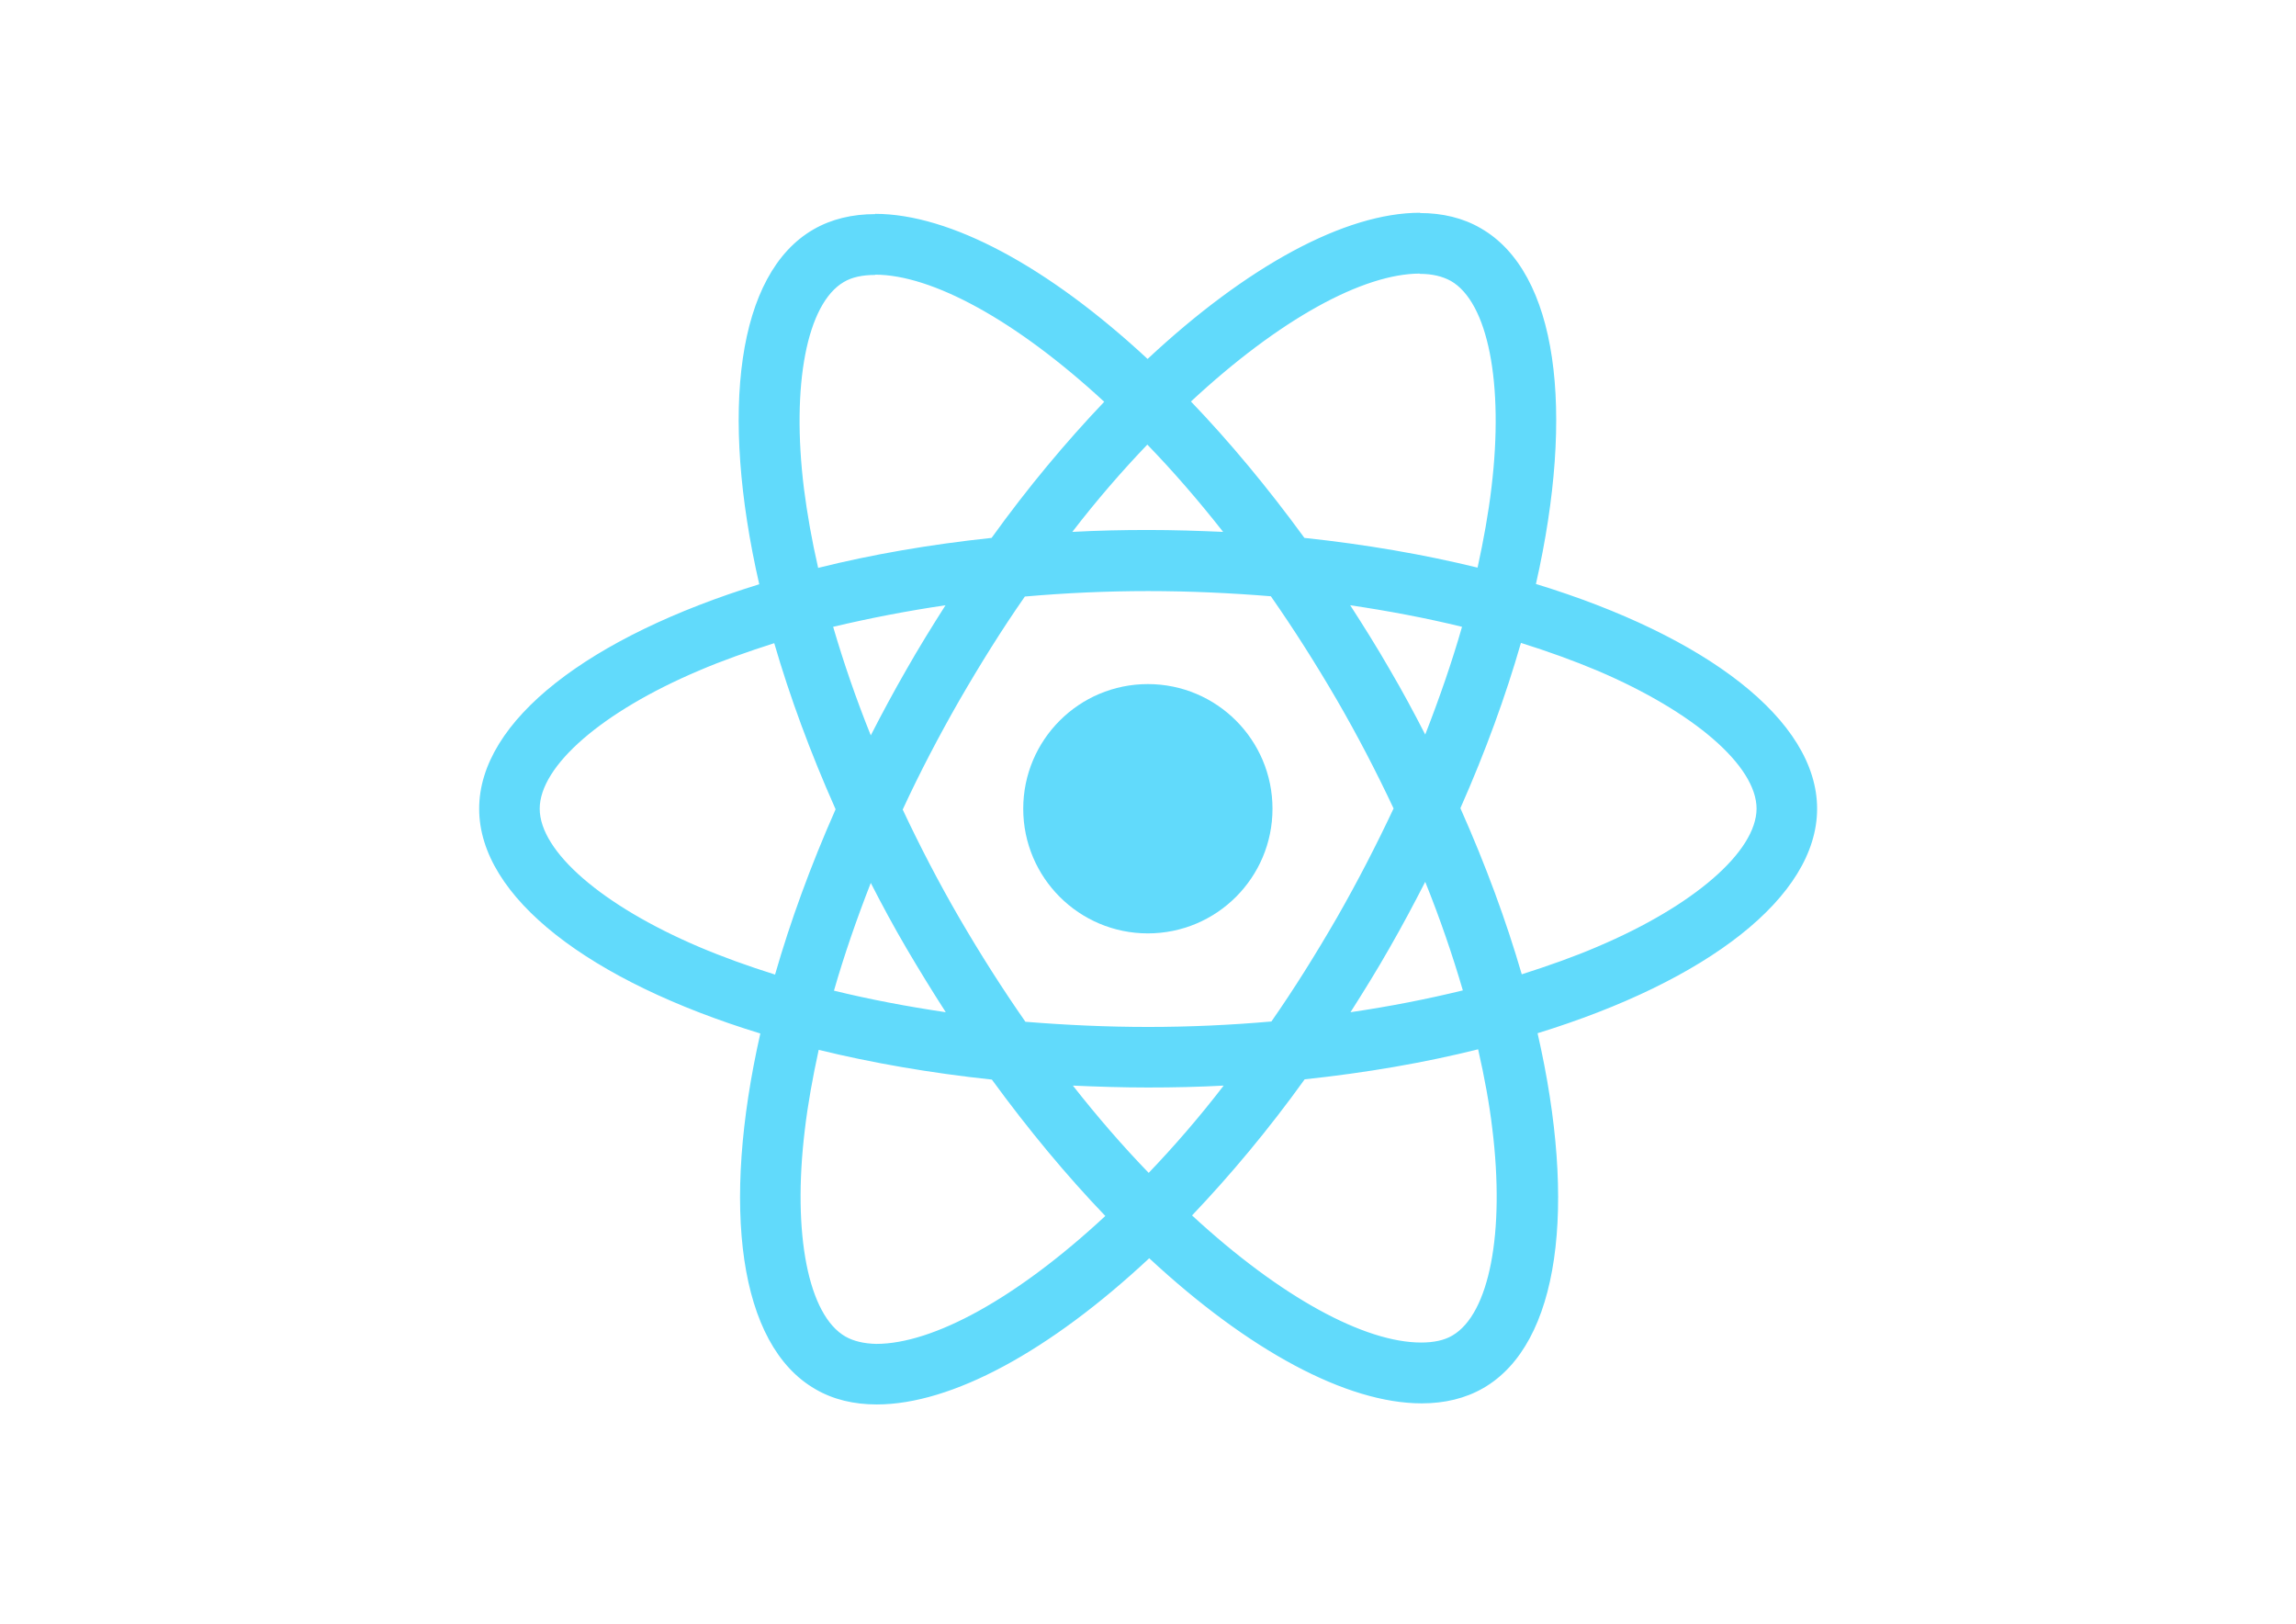
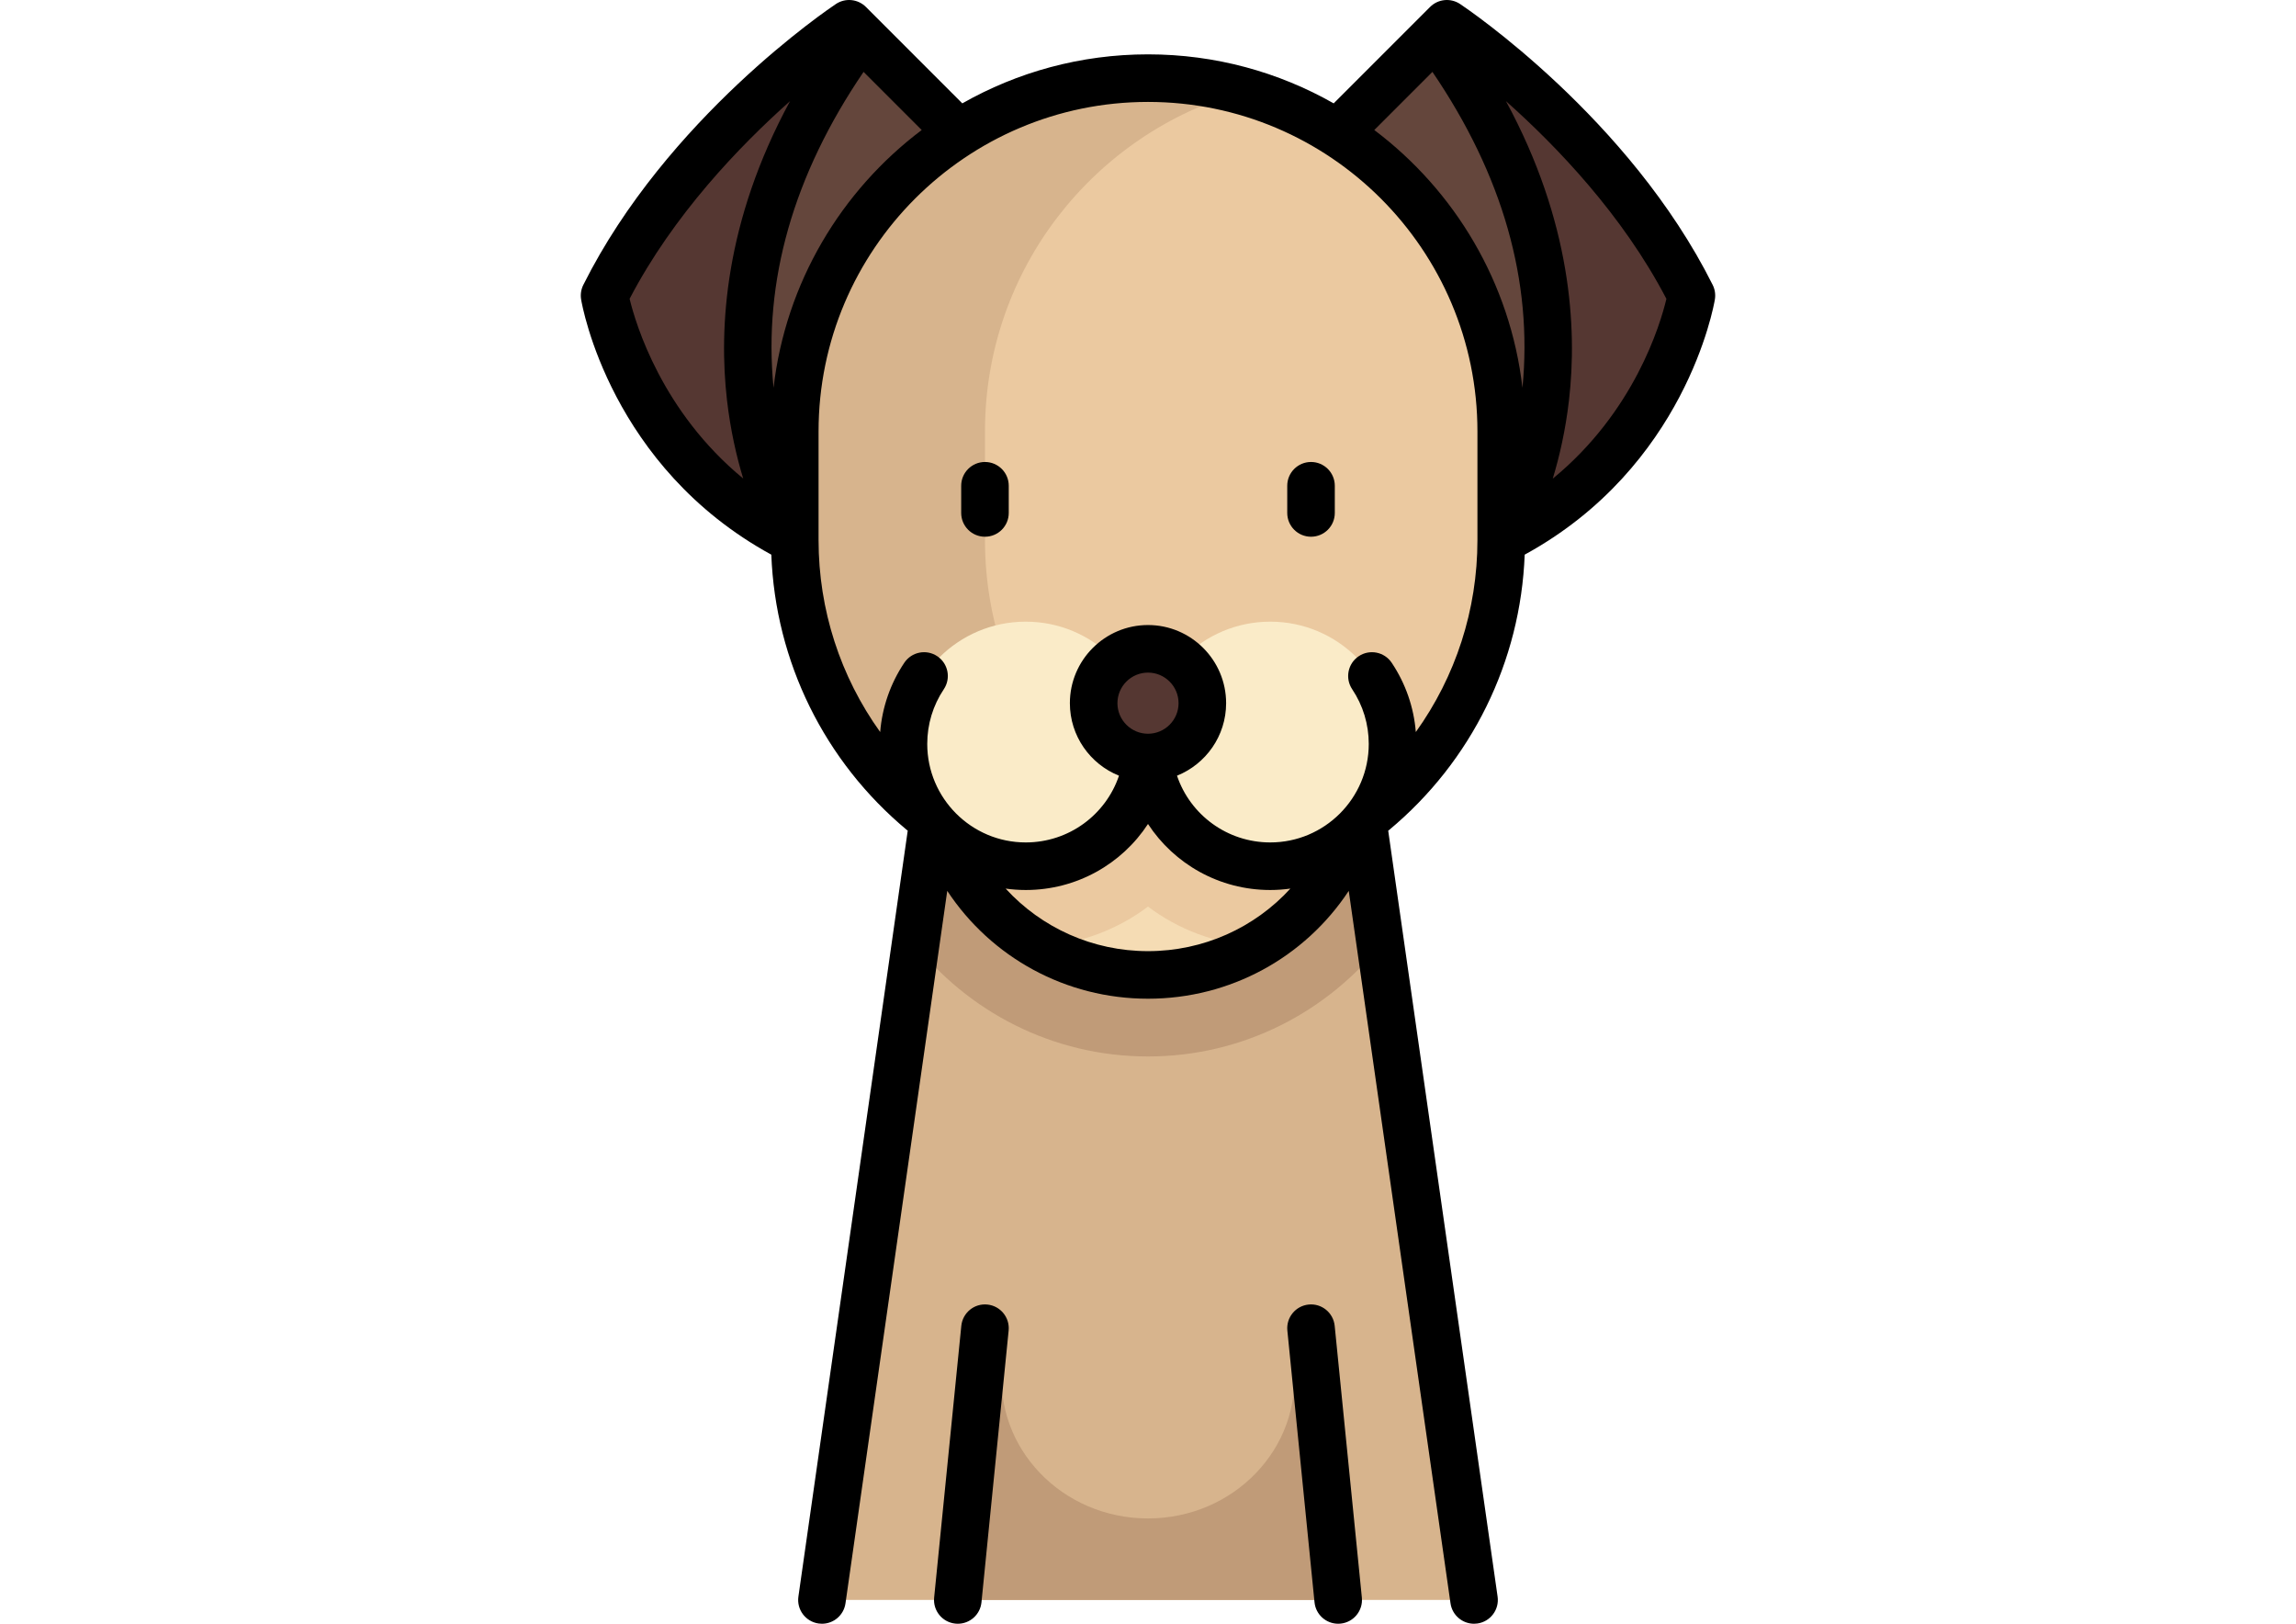
<svg xmlns="http://www.w3.org/2000/svg" viewBox="0 0 841.9 595.3">
-   <g fill="#61DAFB">
-     <path d="M666.3 296.5c0-32.5-40.7-63.3-103.1-82.4 14.4-63.6 8-114.2-20.2-130.4-6.5-3.8-14.1-5.6-22.4-5.6v22.3c4.6 0 8.3.9 11.4 2.6 13.6 7.8 19.5 37.5 14.9 75.7-1.1 9.4-2.9 19.3-5.1 29.4-19.6-4.8-41-8.5-63.5-10.9-13.5-18.5-27.5-35.3-41.6-50 32.6-30.3 63.2-46.9 84-46.9V78c-27.5 0-63.5 19.6-99.9 53.6-36.4-33.8-72.4-53.2-99.9-53.2v22.3c20.7 0 51.4 16.5 84 46.6-14 14.7-28 31.4-41.3 49.9-22.6 2.4-44 6.1-63.6 11-2.3-10-4-19.7-5.2-29-4.7-38.2 1.1-67.9 14.6-75.8 3-1.8 6.9-2.6 11.5-2.6V78.5c-8.4 0-16 1.8-22.6 5.6-28.1 16.2-34.4 66.7-19.9 130.1-62.2 19.2-102.7 49.9-102.7 82.3 0 32.5 40.7 63.3 103.1 82.4-14.4 63.6-8 114.2 20.2 130.4 6.5 3.8 14.1 5.6 22.5 5.6 27.5 0 63.5-19.6 99.9-53.6 36.4 33.8 72.4 53.2 99.9 53.2 8.4 0 16-1.8 22.6-5.6 28.1-16.2 34.4-66.7 19.9-130.1 62-19.1 102.5-49.9 102.5-82.3zm-130.2-66.7c-3.7 12.9-8.3 26.2-13.5 39.5-4.1-8-8.4-16-13.1-24-4.6-8-9.5-15.8-14.4-23.4 14.2 2.1 27.9 4.7 41 7.9zm-45.8 106.5c-7.8 13.5-15.8 26.3-24.1 38.2-14.9 1.3-30 2-45.2 2-15.1 0-30.2-.7-45-1.9-8.3-11.9-16.4-24.6-24.2-38-7.6-13.1-14.5-26.4-20.8-39.8 6.2-13.4 13.2-26.8 20.7-39.9 7.8-13.5 15.8-26.3 24.1-38.2 14.9-1.3 30-2 45.2-2 15.1 0 30.2.7 45 1.9 8.3 11.9 16.4 24.6 24.2 38 7.6 13.1 14.5 26.4 20.8 39.8-6.3 13.4-13.2 26.8-20.7 39.9zm32.3-13c5.4 13.4 10 26.8 13.8 39.8-13.1 3.2-26.9 5.9-41.2 8 4.9-7.7 9.8-15.6 14.4-23.7 4.6-8 8.9-16.1 13-24.1zM421.2 430c-9.3-9.6-18.6-20.3-27.8-32 9 .4 18.2.7 27.5.7 9.4 0 18.7-.2 27.8-.7-9 11.7-18.3 22.4-27.5 32zm-74.4-58.9c-14.2-2.1-27.9-4.7-41-7.9 3.7-12.9 8.3-26.2 13.5-39.5 4.1 8 8.4 16 13.1 24 4.7 8 9.5 15.8 14.4 23.4zM420.7 163c9.3 9.6 18.6 20.3 27.8 32-9-.4-18.2-.7-27.5-.7-9.4 0-18.7.2-27.8.7 9-11.7 18.3-22.4 27.5-32zm-74 58.9c-4.9 7.7-9.8 15.6-14.4 23.7-4.6 8-8.9 16-13 24-5.4-13.4-10-26.8-13.8-39.8 13.1-3.1 26.9-5.8 41.2-7.9zm-90.5 125.2c-35.4-15.1-58.3-34.9-58.3-50.6 0-15.7 22.9-35.6 58.3-50.6 8.6-3.7 18-7 27.7-10.1 5.7 19.6 13.2 40 22.5 60.9-9.2 20.8-16.6 41.1-22.2 60.6-9.9-3.1-19.3-6.5-28-10.2zM310 490c-13.6-7.8-19.5-37.5-14.9-75.7 1.1-9.4 2.9-19.3 5.1-29.4 19.6 4.8 41 8.5 63.5 10.9 13.5 18.5 27.5 35.3 41.6 50-32.6 30.3-63.2 46.9-84 46.9-4.5-.1-8.3-1-11.3-2.7zm237.2-76.2c4.7 38.2-1.1 67.9-14.6 75.8-3 1.8-6.9 2.6-11.5 2.6-20.7 0-51.4-16.5-84-46.6 14-14.7 28-31.4 41.3-49.9 22.6-2.4 44-6.1 63.6-11 2.3 10.1 4.1 19.8 5.2 29.1zm38.5-66.7c-8.6 3.7-18 7-27.7 10.1-5.7-19.6-13.2-40-22.5-60.9 9.2-20.8 16.6-41.1 22.2-60.6 9.9 3.1 19.3 6.5 28.1 10.2 35.4 15.1 58.3 34.9 58.3 50.6-.1 15.7-23 35.6-58.4 50.6zM320.8 78.4z" />
-     <circle cx="420.9" cy="296.5" r="45.7" />
-     <path d="M520.5 78.1z" />
+   <g fill="black">
+     <svg version="1.1" id="Layer_1" x="0px" y="0px" viewBox="0 0 512.001 512.001" style="enable-background:new 0 0 512.001 512.001;" xml:space="preserve">
+       <polygon style="fill:#D7B48D;" points="153.172,504.5 187.448,256 324.551,256 358.827,504.5 " />
+       <path style="fill:#C09B78;" d="M330.189,296.874L324.551,256H187.448l-5.638,40.874c17.254,22.034,44.035,36.247,74.19,36.247  C286.154,333.121,312.936,318.908,330.189,296.874z" />
+       <path style="fill:#64463C;" d="M315.982,41.776l29.181-29.181c2.945-2.945,7.656-3.41,11.038-0.978  c47.452,34.121,71.178,81.573,71.178,81.573s-17.138,59.983-59.983,77.121L315.982,41.776z" />
+       <path style="fill:#553732;" d="M351.901,10.202c1.51,0.106,3.006,0.484,4.3,1.414c47.452,34.122,71.178,81.574,71.178,81.574  s-17.138,59.983-59.983,77.121C367.396,170.31,409.355,103.057,351.901,10.202z" />
+       <path style="fill:#64463C;" d="M196.017,41.776l-29.181-29.181c-2.945-2.945-7.656-3.41-11.038-0.978  C108.346,45.738,84.62,93.19,84.62,93.19s17.138,59.983,59.983,77.121L196.017,41.776z" />
+       <path style="fill:#EBC9A0;" d="M256,281.707L256,281.707c-61.523,0-111.397-49.874-111.397-111.396v-34.276  c0-61.523,49.874-111.396,111.396-111.396l0,0c61.523,0,111.396,49.874,111.396,111.396v34.276  C367.396,231.833,317.522,281.707,256,281.707z" />
+       <path style="fill:#D7B48D;" d="M204.586,170.31v-34.276c0-51.116,34.471-94.084,81.405-107.194  c-9.555-2.669-19.585-4.202-29.991-4.202c-61.522,0-111.397,49.874-111.397,111.397v34.276c0,61.522,49.874,111.397,111.397,111.397  c10.406,0,20.437-1.533,29.991-4.202C239.057,264.395,204.586,221.427,204.586,170.31z" />
+       <path style="fill:#F5DCB4;" d="M188.04,230.293c-0.351,2.813-0.592,5.661-0.592,8.569c0,37.86,30.692,68.552,68.552,68.552  s68.552-30.692,68.552-68.552c0-2.908-0.241-5.756-0.592-8.569H188.04z" />
+       <path style="fill:#EBC9A0;" d="M188.04,230.293c-0.351,2.813-0.592,5.661-0.592,8.569c0,25.552,14.008,47.796,34.737,59.586  c12.615-0.948,24.26-5.378,33.815-12.579c9.554,7.201,21.2,11.631,33.815,12.579c20.729-11.79,34.737-34.034,34.737-59.586  c0-2.908-0.241-5.756-0.592-8.569H188.04z" />
+       <g>
+         <circle style="fill:#FAEBC8;" cx="217.439" cy="234.58" r="38.56" />
+         <circle style="fill:#FAEBC8;" cx="294.559" cy="234.58" r="38.56" />
+       </g>
+       <g>
+         <circle style="fill:#553732;" cx="255.999" cy="221.72" r="17.14" />
+         <path style="fill:#553732;" d="M160.098,10.202c-1.51,0.106-3.006,0.484-4.3,1.414C108.346,45.738,84.62,93.19,84.62,93.19   s17.138,59.983,59.983,77.121C144.603,170.31,102.644,103.057,160.098,10.202z" />
+       </g>
+       <path style="fill:#C09B78;" d="M301.981,430.73c2.458,25.81-18.831,48.063-45.982,48.063l0,0c-27.15,0-48.44-22.253-45.982-48.063  L193.16,504.5h125.679L301.981,430.73z" />
+       <path d="M434.087,89.836C407.792,37.245,356.585,2.704,354.418,1.26c-2.974-1.982-6.936-1.591-9.463,0.937L314.56,32.592  c-17.297-9.831-37.283-15.454-58.561-15.454s-41.264,5.624-58.561,15.454L167.044,2.197c-2.528-2.528-6.488-2.92-9.463-0.937  c-2.167,1.444-53.373,35.985-79.668,88.576c-0.709,1.417-0.951,3.023-0.69,4.587c0.366,2.195,9.352,52.81,59.979,80.471  c1.287,33.719,16.725,65.174,42.822,86.876c0.065,0.054,0.135,0.096,0.203,0.141l-34.48,241.529  c-0.585,4.101,2.264,7.899,6.364,8.485c0.36,0.051,0.717,0.076,1.07,0.076c3.672,0,6.881-2.7,7.416-6.44l32.093-224.652  c13.895,21.032,37.421,34.005,63.31,34.005c25.911,0,49.421-12.968,63.31-34.003l32.093,224.649c0.535,3.741,3.743,6.44,7.416,6.44  c0.353,0,0.71-0.025,1.07-0.076c4.101-0.586,6.95-4.385,6.364-8.485l-34.497-241.505c0.075-0.055,0.151-0.107,0.223-0.167  c26.096-21.702,41.533-53.156,42.82-86.874c50.627-27.662,59.613-78.276,59.979-80.471  C435.038,92.859,434.796,91.254,434.087,89.836z M123.228,126.183c1.092,9.469,3.005,17.774,5.108,24.703  c-25.602-21.059-33.881-48.656-35.822-56.664c13.76-26.401,34.628-48.136,50.6-62.337  C122.476,69.896,120.602,103.424,123.228,126.183z M166.3,22.666l18.334,18.333c-25.383,19.109-42.891,48.136-46.729,81.271  C134.599,88.702,144.14,55.214,166.3,22.666z M256,299.914c-17.456,0-33.572-7.357-44.895-19.722  c2.072,0.286,4.185,0.446,6.335,0.446c16.045,0,30.299-8.198,38.561-20.82c8.261,12.622,22.515,20.82,38.561,20.82  c2.153,0,4.268-0.16,6.343-0.447C289.584,292.559,273.472,299.914,256,299.914z M246.362,221.724c0-5.314,4.323-9.638,9.638-9.638  c5.314,0,9.638,4.324,9.638,9.638s-4.323,9.638-9.638,9.638C250.685,231.362,246.362,227.039,246.362,221.724z M359.896,170.311  c0,21.991-6.9,43.05-19.432,60.513c-0.631-7.813-3.226-15.299-7.606-21.842c-2.305-3.442-6.963-4.364-10.405-2.061  c-3.442,2.305-4.364,6.963-2.06,10.405c3.419,5.107,5.227,11.073,5.227,17.251c0,17.126-13.934,31.06-31.06,31.06  c-13.567,0-25.232-8.685-29.412-21.044c9.068-3.64,15.49-12.516,15.49-22.87c0-13.585-11.052-24.638-24.638-24.638  c-13.585,0-24.638,11.053-24.638,24.638c0,10.354,6.422,19.229,15.49,22.87c-4.181,12.359-15.846,21.044-29.412,21.044  c-17.126,0-31.06-13.934-31.06-31.06c0-6.179,1.807-12.144,5.227-17.251c2.304-3.442,1.382-8.101-2.06-10.405  s-8.101-1.382-10.405,2.061c-4.38,6.543-6.974,14.029-7.606,21.842c-12.532-17.463-19.432-38.522-19.432-60.513v-34.276  c0-57.289,46.608-103.896,103.896-103.896s103.896,46.608,103.896,103.896V170.311z M374.095,122.27  c-3.838-33.135-21.346-62.162-46.729-81.271l18.333-18.333C367.859,55.214,377.4,88.702,374.095,122.27z M383.65,150.925  c2.107-6.936,4.026-15.257,5.121-24.742c2.626-22.759,0.752-56.287-19.886-94.298c15.975,14.203,36.848,35.945,50.607,62.351  C417.58,102.26,409.397,129.829,383.65,150.925z" />
+       <path d="M205.332,411.348c-4.125-0.416-7.797,2.595-8.209,6.716l-8.569,85.69c-0.412,4.121,2.595,7.797,6.717,8.209  c0.253,0.025,0.505,0.038,0.755,0.038c3.806,0,7.067-2.886,7.454-6.754l8.569-85.689  C212.461,415.435,209.454,411.76,205.332,411.348z" />
+       <path d="M314.876,418.064c-0.412-4.122-4.089-7.131-8.209-6.716c-4.122,0.412-7.129,4.087-6.717,8.209l8.569,85.689  c0.387,3.868,3.647,6.754,7.454,6.754c0.25,0,0.501-0.012,0.755-0.038c4.122-0.412,7.129-4.088,6.717-8.209L314.876,418.064z" />
+       <path d="M204.586,145.672c-4.142,0-7.5,3.358-7.5,7.5v8.569c0,4.143,3.358,7.5,7.5,7.5s7.5-3.357,7.5-7.5v-8.569  C212.086,149.03,208.728,145.672,204.586,145.672z" />
+       <path d="M307.413,145.672c-4.142,0-7.5,3.358-7.5,7.5v8.569c0,4.143,3.358,7.5,7.5,7.5s7.5-3.357,7.5-7.5v-8.569  C314.913,149.03,311.555,145.672,307.413,145.672z" />
+       <g>
+ </g>
+       <g>
+ </g>
+       <g>
+ </g>
+       <g>
+ </g>
+       <g>
+ </g>
+       <g>
+ </g>
+       <g>
+ </g>
+       <g>
+ </g>
+       <g>
+ </g>
+       <g>
+ </g>
+       <g>
+ </g>
+       <g>
+ </g>
+       <g>
+ </g>
+       <g>
+ </g>
+       <g>
+ </g>
+     </svg>
  </g>
</svg>
